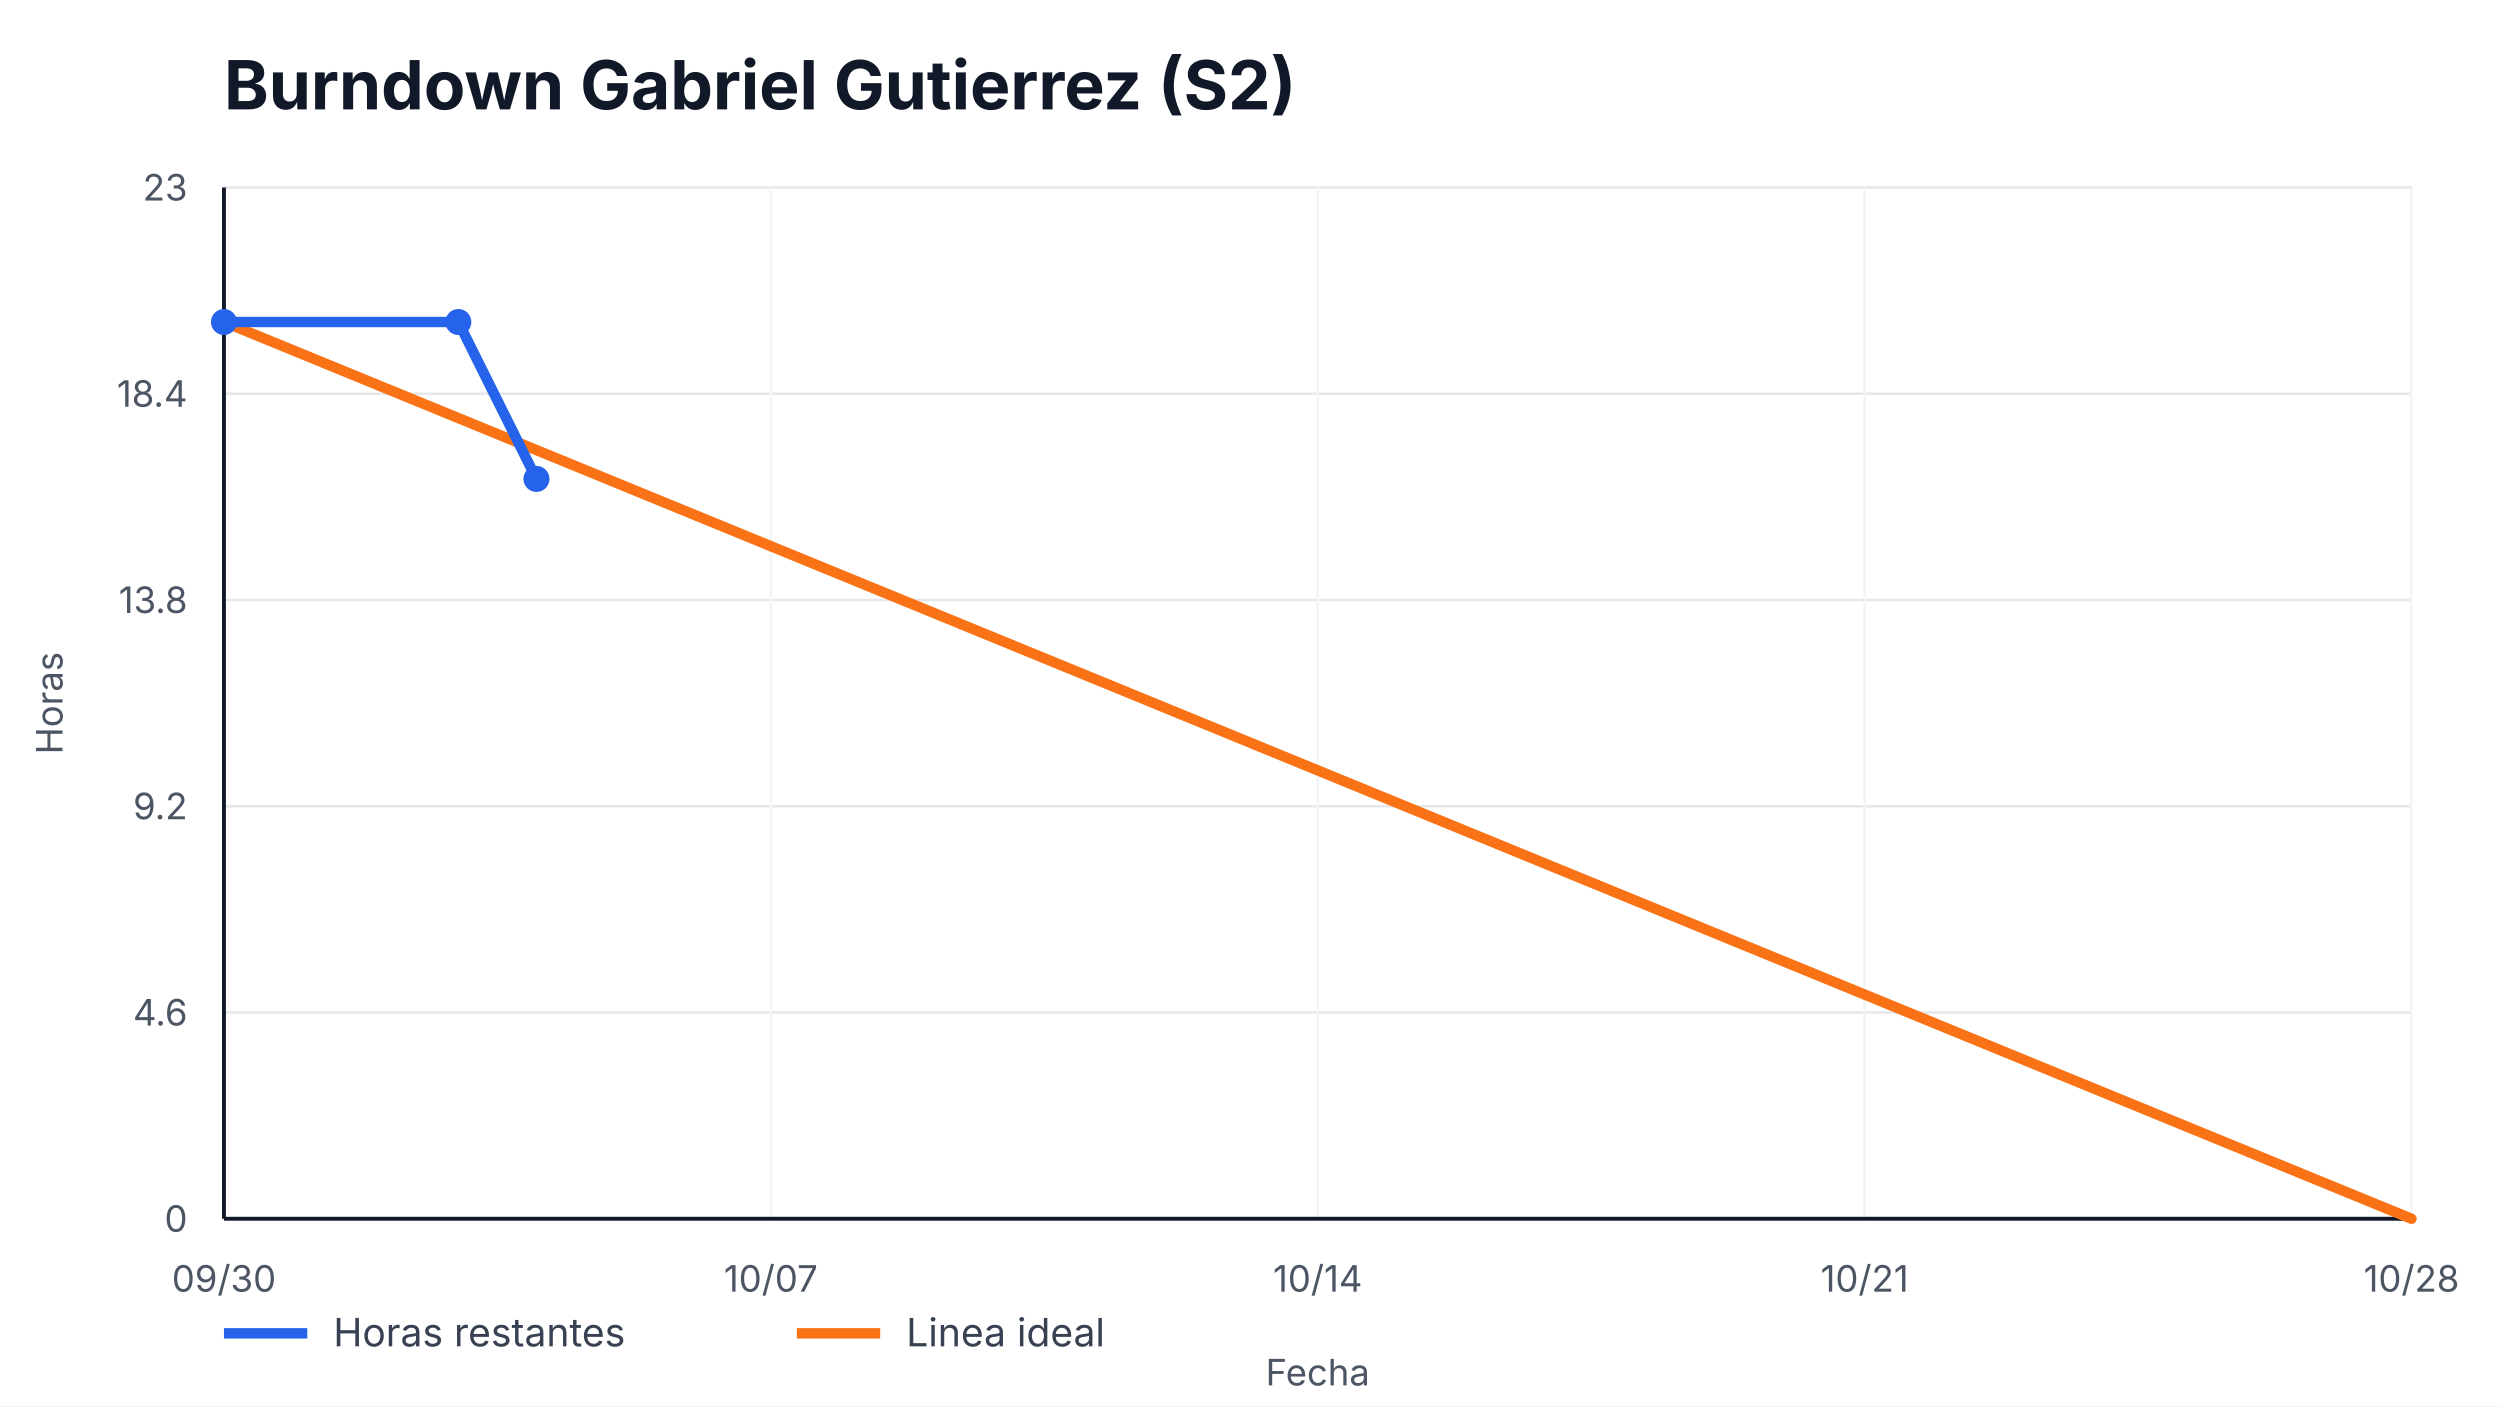
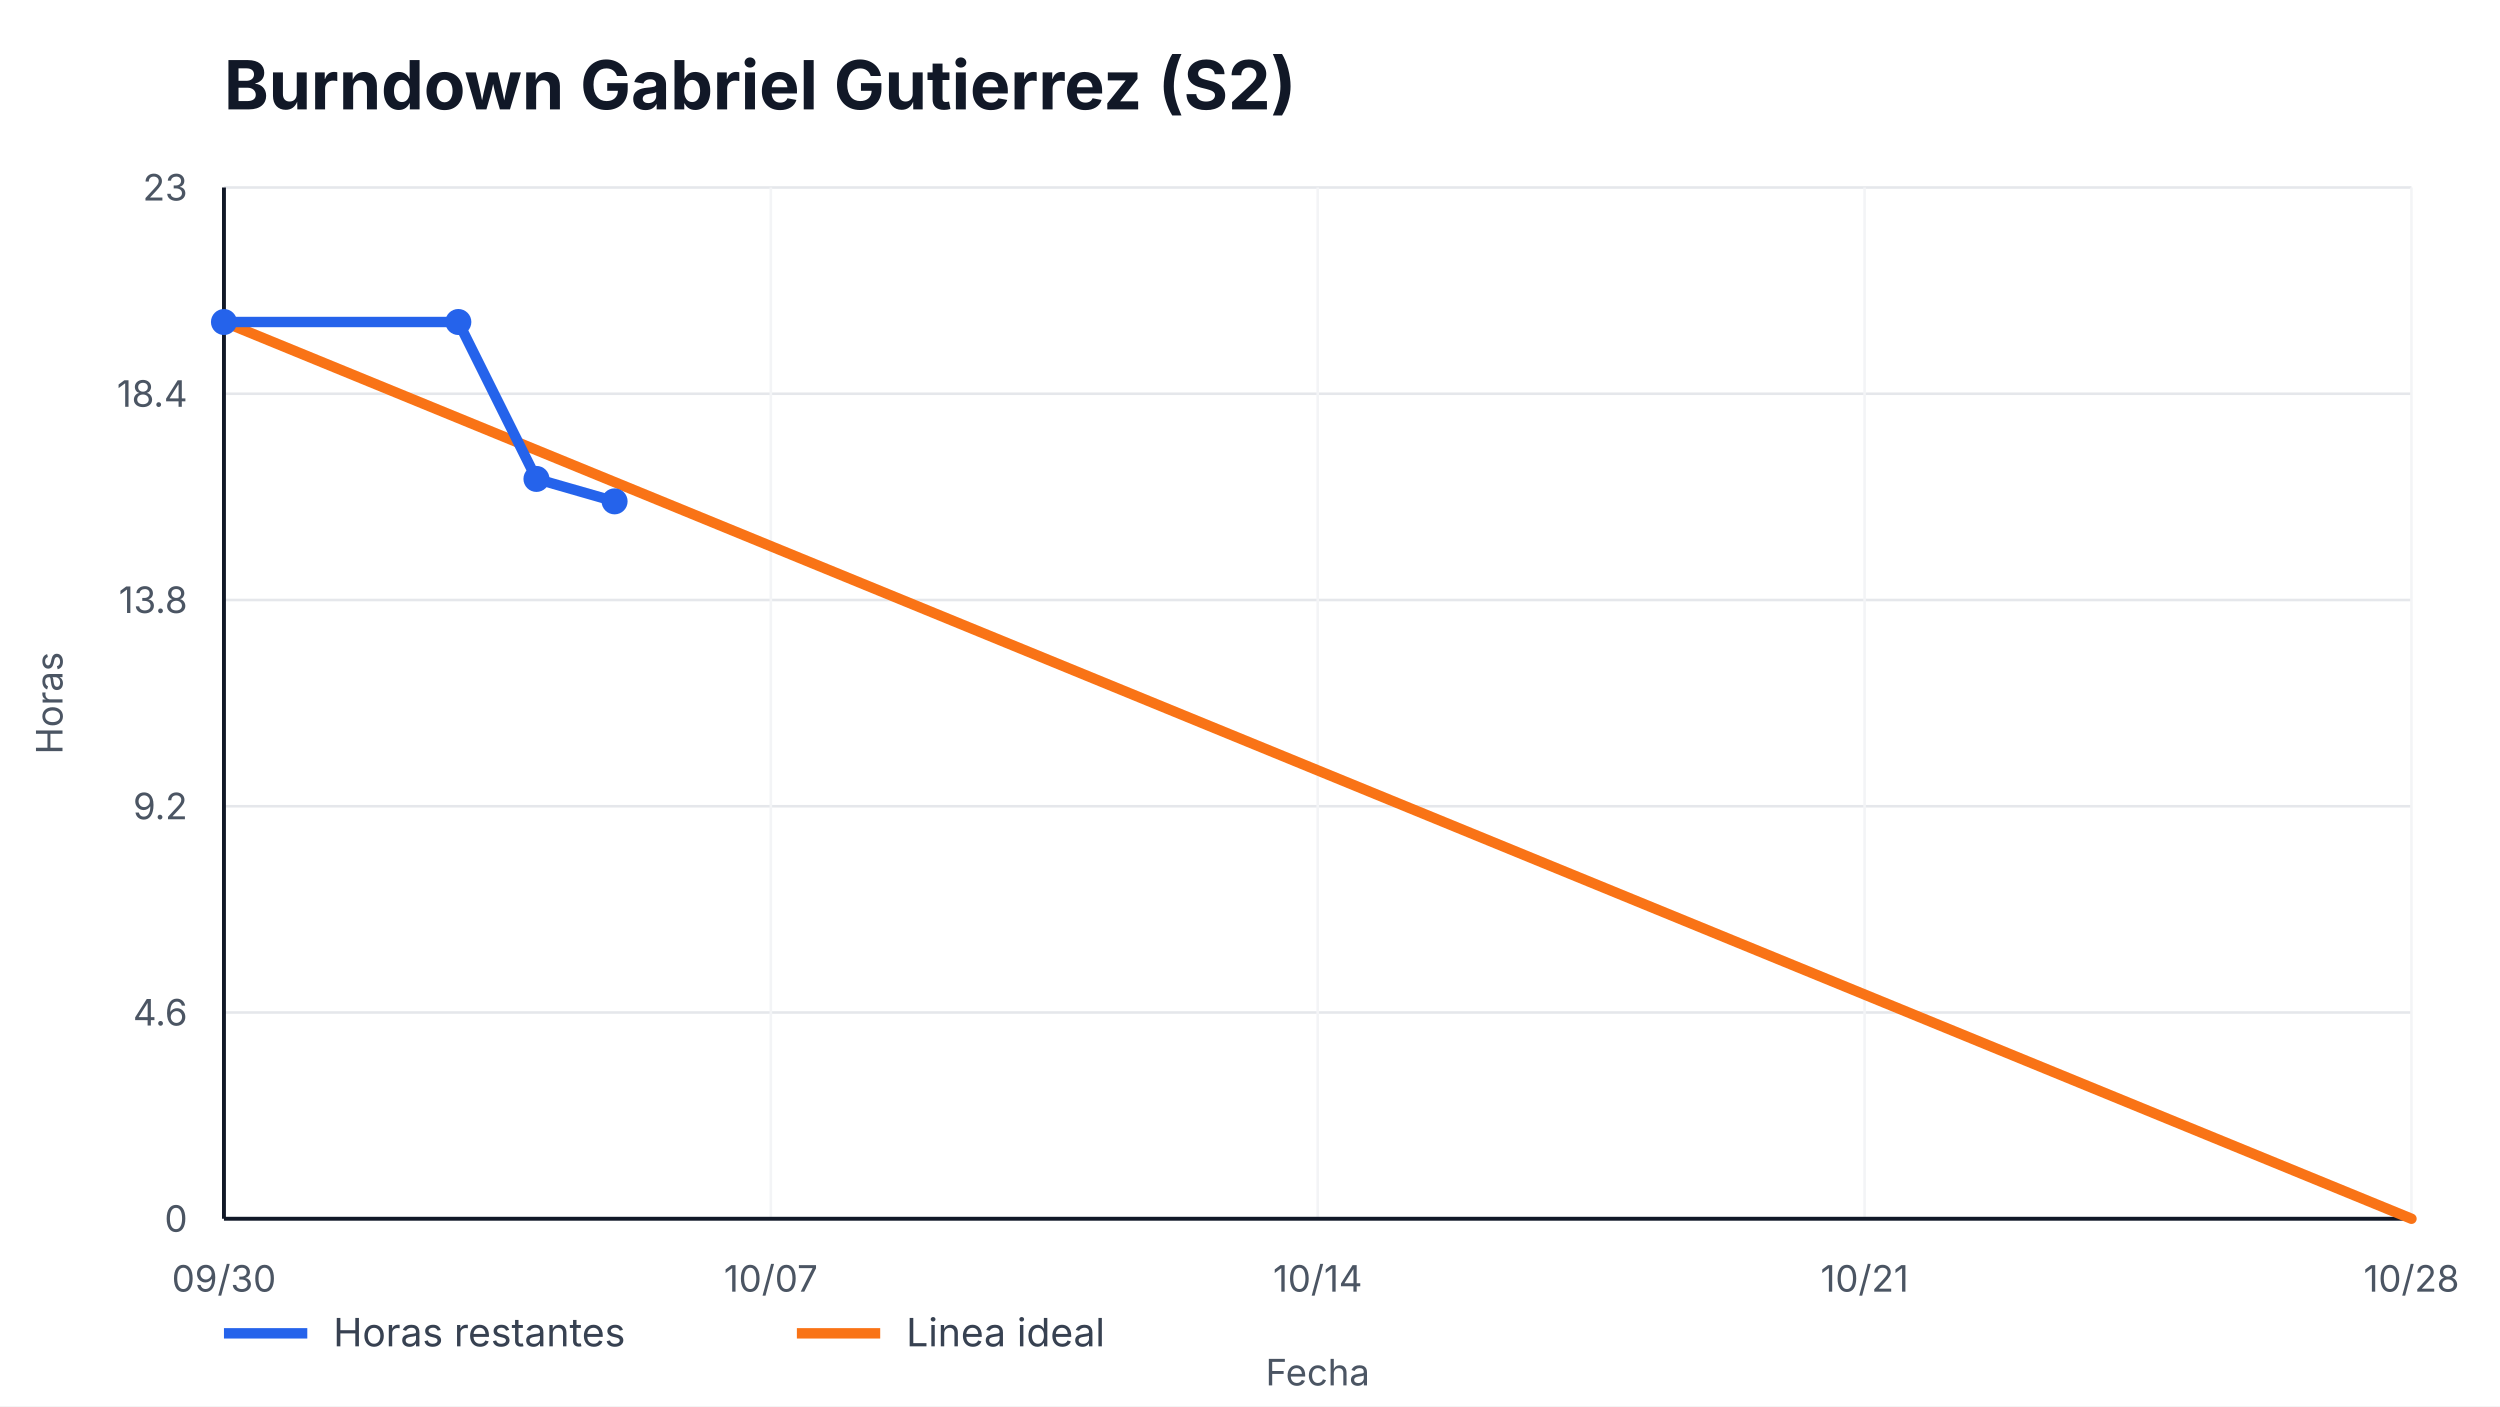
<svg xmlns="http://www.w3.org/2000/svg" width="960" height="540" viewBox="0 0 960 540" role="img" aria-label="Burndown Gabriel Gutierrez (S2)">
  <style>
    text { font-family: -apple-system, BlinkMacSystemFont, "Segoe UI", sans-serif; fill: #111827; }
    .title { font-size: 26px; font-weight: 700; }
    .axis { font-size: 14px; fill: #4b5563; }
    .legend { font-size: 15px; fill: #374151; }
    .overrun { font-size: 14px; font-weight: 700; fill: #b91c1c; }
  </style>
  <rect width="100%" height="100%" fill="#ffffff" />
  <text x="86" y="42" class="title">Burndown Gabriel Gutierrez (S2)</text>
  <g>
    <line x1="86" y1="468.00" x2="926" y2="468.00" stroke="#e5e7eb" />
    <line x1="86" y1="388.80" x2="926" y2="388.80" stroke="#e5e7eb" />
    <line x1="86" y1="309.60" x2="926" y2="309.60" stroke="#e5e7eb" />
    <line x1="86" y1="230.40" x2="926" y2="230.40" stroke="#e5e7eb" />
    <line x1="86" y1="151.20" x2="926" y2="151.20" stroke="#e5e7eb" />
    <line x1="86" y1="72.00" x2="926" y2="72.00" stroke="#e5e7eb" />
  </g>
  <g>
    <line x1="86.00" y1="72" x2="86.00" y2="468" stroke="#f3f4f6" />
    <text x="86.00" y="496" text-anchor="middle" class="axis">09/30</text>
    <line x1="296.00" y1="72" x2="296.00" y2="468" stroke="#f3f4f6" />
    <text x="296.00" y="496" text-anchor="middle" class="axis">10/07</text>
    <line x1="506.00" y1="72" x2="506.00" y2="468" stroke="#f3f4f6" />
    <text x="506.00" y="496" text-anchor="middle" class="axis">10/14</text>
    <line x1="716.00" y1="72" x2="716.00" y2="468" stroke="#f3f4f6" />
    <text x="716.00" y="496" text-anchor="middle" class="axis">10/21</text>
    <line x1="926.00" y1="72" x2="926.00" y2="468" stroke="#f3f4f6" />
    <text x="926.00" y="496" text-anchor="middle" class="axis">10/28</text>
  </g>
  <line x1="86" y1="468" x2="926" y2="468" stroke="#111827" stroke-width="1.5" />
  <line x1="86" y1="72" x2="86" y2="468" stroke="#111827" stroke-width="1.5" />
  <g>
    <text x="72" y="473.00" text-anchor="end" class="axis">0</text>
    <text x="72" y="393.80" text-anchor="end" class="axis">4.6</text>
    <text x="72" y="314.60" text-anchor="end" class="axis">9.2</text>
    <text x="72" y="235.40" text-anchor="end" class="axis">13.8</text>
    <text x="72" y="156.20" text-anchor="end" class="axis">18.4</text>
    <text x="72" y="77.00" text-anchor="end" class="axis">23</text>
  </g>
  <polyline points="86.00,123.65 926.00,468.00" fill="none" stroke="#f97316" stroke-width="4" stroke-linecap="round" />
-   <polyline points="86.00,123.65 176.00,123.65 206.00,183.91" fill="none" stroke="#2563eb" stroke-width="4" stroke-linecap="round" stroke-linejoin="round" />
+   <polyline points="86.00,123.65 176.00,123.65 206.00,183.91 236.00,192.52" fill="none" stroke="#2563eb" stroke-width="4" stroke-linecap="round" stroke-linejoin="round" />
  <g>
    <circle cx="86.00" cy="123.65" r="5" fill="#2563eb" />
    <circle cx="176.00" cy="123.65" r="5" fill="#2563eb" />
    <circle cx="206.00" cy="183.91" r="5" fill="#2563eb" />
+     <circle cx="236.00" cy="192.52" r="5" fill="#2563eb" />
  </g>
  <line x1="86" y1="512" x2="118" y2="512" stroke="#2563eb" stroke-width="4" />
  <text x="128" y="517" class="legend">Horas restantes</text>
  <line x1="306" y1="512" x2="338" y2="512" stroke="#f97316" stroke-width="4" />
  <text x="348" y="517" class="legend">Linea ideal</text>
  <text x="506.0" y="532" text-anchor="middle" class="axis">Fecha</text>
  <text x="24" y="270.0" transform="rotate(-90 24,270.0)" text-anchor="middle" class="axis">Horas</text>
</svg>
